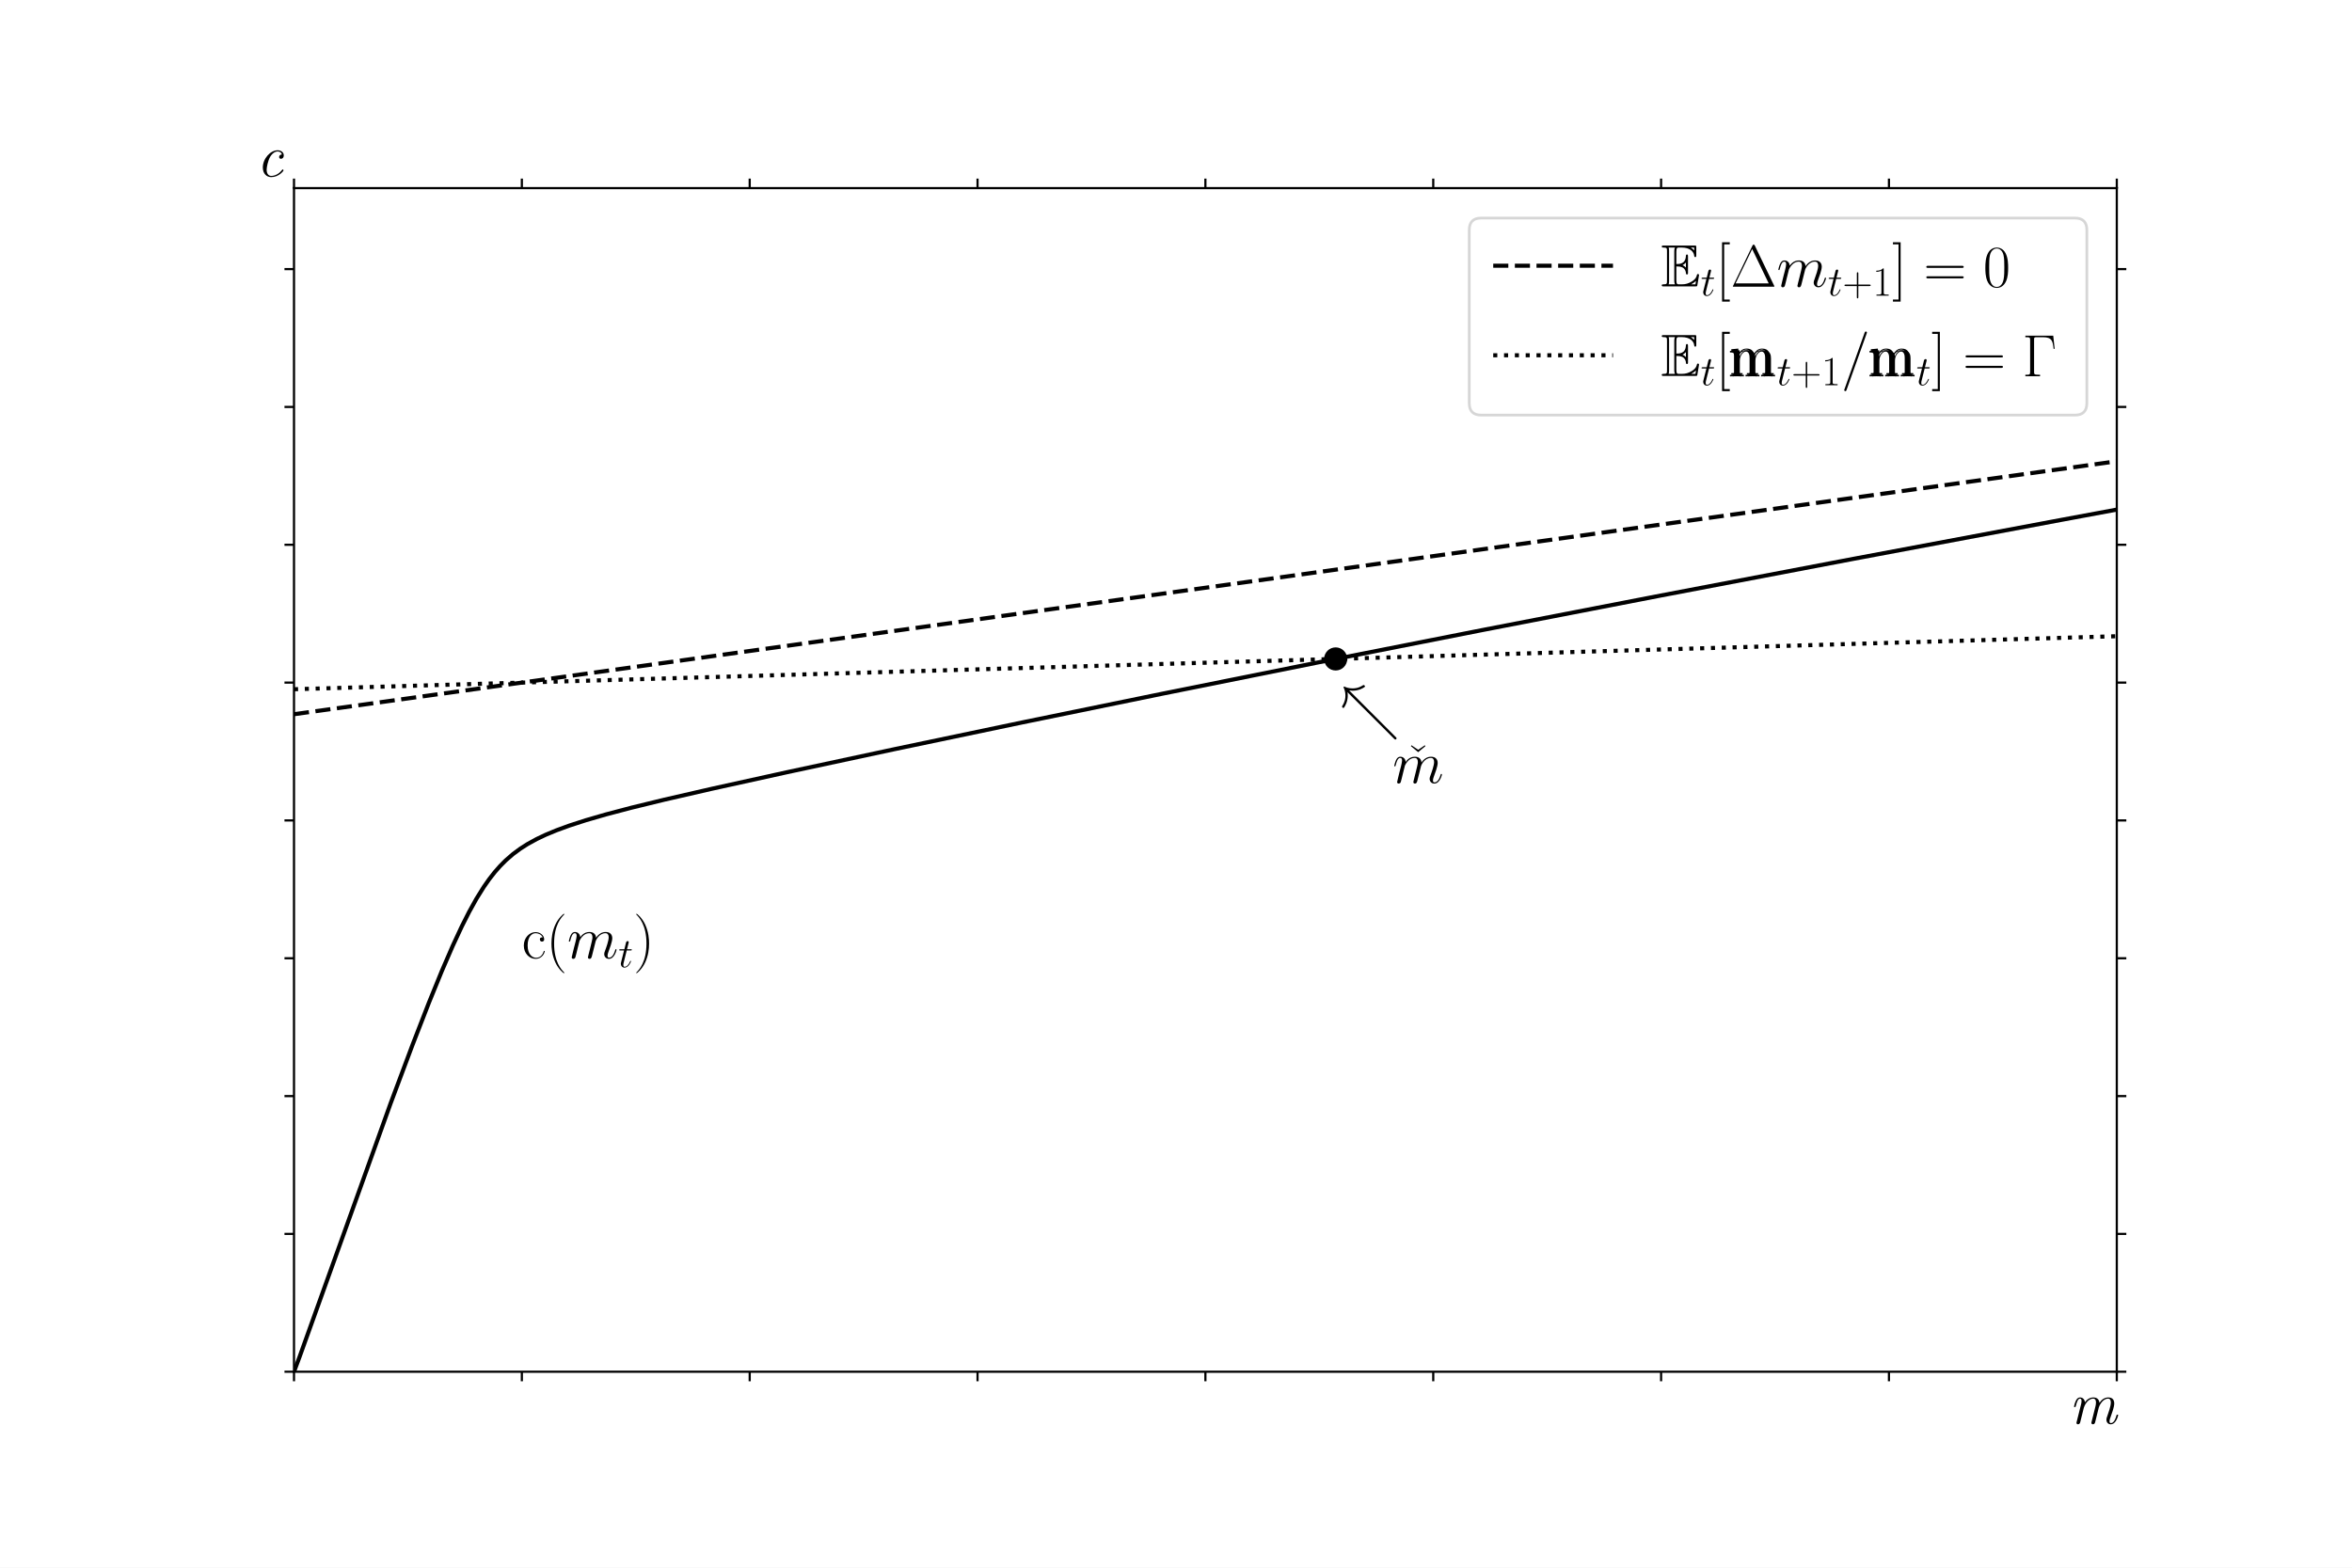
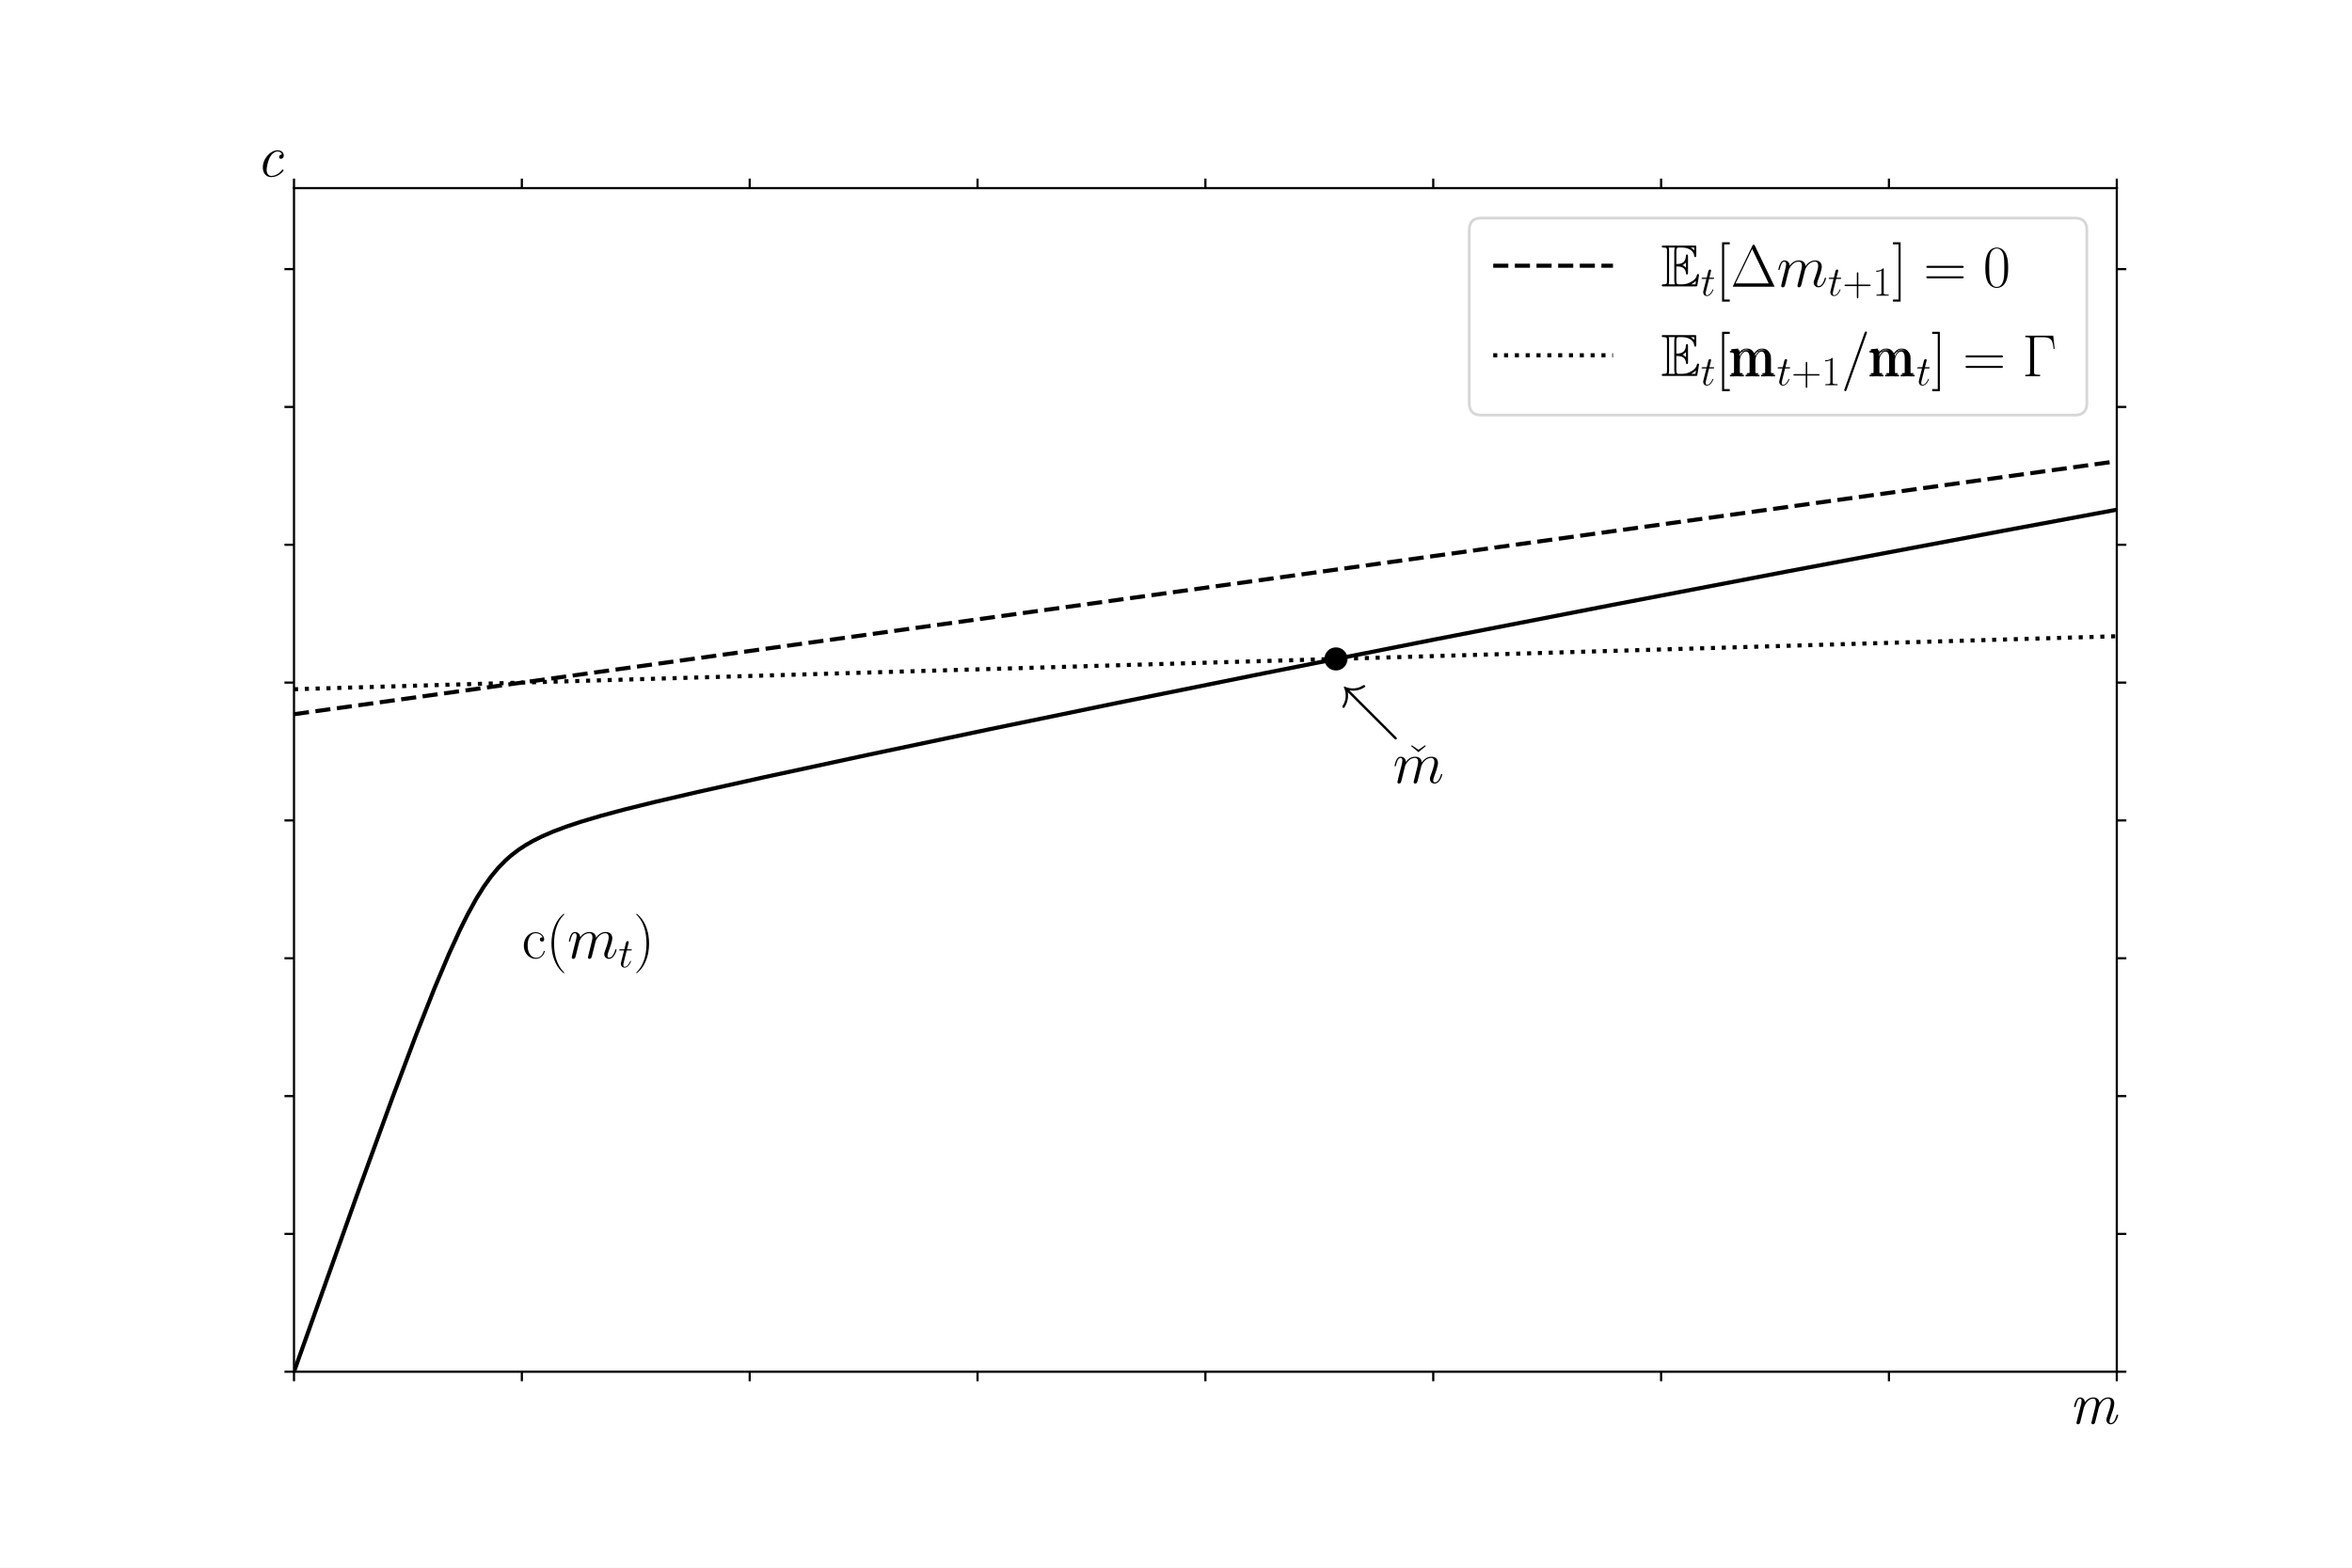
<svg xmlns="http://www.w3.org/2000/svg" xmlns:xlink="http://www.w3.org/1999/xlink" height="576pt" version="1.1" viewBox="0 0 864 576" width="864pt">
  <defs>
    <style type="text/css">*{stroke-linecap:butt;stroke-linejoin:round;}</style>
  </defs>
  <g id="figure_1">
    <g id="patch_1">
      <path d="M 0 576  L 864 576  L 864 0  L 0 0  z " style="fill:#ffffff;" />
    </g>
    <g id="axes_1">
      <g id="patch_2">
        <path d="M 108 504  L 777.6 504  L 777.6 69.12  L 108 69.12  z " style="fill:#ffffff;" />
      </g>
      <g id="matplotlib.axis_1">
        <g id="xtick_1">
          <g id="line2d_1">
            <defs>
-               <path d="M 0 0  L 0 3.5  " id="m453bd08177" style="stroke:#000000;stroke-width:0.8;" />
-             </defs>
-             <g>
-               <use style="stroke:#000000;stroke-width:0.8;" x="108" xlink:href="#m453bd08177" y="504" />
+               <path d="M 0 0  L 0 3.5  " id="me6f4c297c7" style="stroke:#000000;stroke-width:0.8;" />
+             </defs>
+             <g>
+               <use style="stroke:#000000;stroke-width:0.8;" x="108" xlink:href="#me6f4c297c7" y="504" />
            </g>
          </g>
          <g id="line2d_2">
            <defs>
-               <path d="M 0 0  L 0 -3.5  " id="md24f2a19c1" style="stroke:#000000;stroke-width:0.8;" />
-             </defs>
-             <g>
-               <use style="stroke:#000000;stroke-width:0.8;" x="108" xlink:href="#md24f2a19c1" y="69.12" />
+               <path d="M 0 0  L 0 -3.5  " id="m64a3163c78" style="stroke:#000000;stroke-width:0.8;" />
+             </defs>
+             <g>
+               <use style="stroke:#000000;stroke-width:0.8;" x="108" xlink:href="#m64a3163c78" y="69.12" />
            </g>
          </g>
        </g>
        <g id="xtick_2">
          <g id="line2d_3">
            <g>
-               <use style="stroke:#000000;stroke-width:0.8;" x="191.7" xlink:href="#m453bd08177" y="504" />
+               <use style="stroke:#000000;stroke-width:0.8;" x="191.7" xlink:href="#me6f4c297c7" y="504" />
            </g>
          </g>
          <g id="line2d_4">
            <g>
-               <use style="stroke:#000000;stroke-width:0.8;" x="191.7" xlink:href="#md24f2a19c1" y="69.12" />
+               <use style="stroke:#000000;stroke-width:0.8;" x="191.7" xlink:href="#m64a3163c78" y="69.12" />
            </g>
          </g>
        </g>
        <g id="xtick_3">
          <g id="line2d_5">
            <g>
-               <use style="stroke:#000000;stroke-width:0.8;" x="275.4" xlink:href="#m453bd08177" y="504" />
+               <use style="stroke:#000000;stroke-width:0.8;" x="275.4" xlink:href="#me6f4c297c7" y="504" />
            </g>
          </g>
          <g id="line2d_6">
            <g>
-               <use style="stroke:#000000;stroke-width:0.8;" x="275.4" xlink:href="#md24f2a19c1" y="69.12" />
+               <use style="stroke:#000000;stroke-width:0.8;" x="275.4" xlink:href="#m64a3163c78" y="69.12" />
            </g>
          </g>
        </g>
        <g id="xtick_4">
          <g id="line2d_7">
            <g>
-               <use style="stroke:#000000;stroke-width:0.8;" x="359.1" xlink:href="#m453bd08177" y="504" />
+               <use style="stroke:#000000;stroke-width:0.8;" x="359.1" xlink:href="#me6f4c297c7" y="504" />
            </g>
          </g>
          <g id="line2d_8">
            <g>
-               <use style="stroke:#000000;stroke-width:0.8;" x="359.1" xlink:href="#md24f2a19c1" y="69.12" />
+               <use style="stroke:#000000;stroke-width:0.8;" x="359.1" xlink:href="#m64a3163c78" y="69.12" />
            </g>
          </g>
        </g>
        <g id="xtick_5">
          <g id="line2d_9">
            <g>
-               <use style="stroke:#000000;stroke-width:0.8;" x="442.8" xlink:href="#m453bd08177" y="504" />
+               <use style="stroke:#000000;stroke-width:0.8;" x="442.8" xlink:href="#me6f4c297c7" y="504" />
            </g>
          </g>
          <g id="line2d_10">
            <g>
-               <use style="stroke:#000000;stroke-width:0.8;" x="442.8" xlink:href="#md24f2a19c1" y="69.12" />
+               <use style="stroke:#000000;stroke-width:0.8;" x="442.8" xlink:href="#m64a3163c78" y="69.12" />
            </g>
          </g>
        </g>
        <g id="xtick_6">
          <g id="line2d_11">
            <g>
-               <use style="stroke:#000000;stroke-width:0.8;" x="526.5" xlink:href="#m453bd08177" y="504" />
+               <use style="stroke:#000000;stroke-width:0.8;" x="526.5" xlink:href="#me6f4c297c7" y="504" />
            </g>
          </g>
          <g id="line2d_12">
            <g>
-               <use style="stroke:#000000;stroke-width:0.8;" x="526.5" xlink:href="#md24f2a19c1" y="69.12" />
+               <use style="stroke:#000000;stroke-width:0.8;" x="526.5" xlink:href="#m64a3163c78" y="69.12" />
            </g>
          </g>
        </g>
        <g id="xtick_7">
          <g id="line2d_13">
            <g>
-               <use style="stroke:#000000;stroke-width:0.8;" x="610.2" xlink:href="#m453bd08177" y="504" />
+               <use style="stroke:#000000;stroke-width:0.8;" x="610.2" xlink:href="#me6f4c297c7" y="504" />
            </g>
          </g>
          <g id="line2d_14">
            <g>
-               <use style="stroke:#000000;stroke-width:0.8;" x="610.2" xlink:href="#md24f2a19c1" y="69.12" />
+               <use style="stroke:#000000;stroke-width:0.8;" x="610.2" xlink:href="#m64a3163c78" y="69.12" />
            </g>
          </g>
        </g>
        <g id="xtick_8">
          <g id="line2d_15">
            <g>
-               <use style="stroke:#000000;stroke-width:0.8;" x="693.9" xlink:href="#m453bd08177" y="504" />
+               <use style="stroke:#000000;stroke-width:0.8;" x="693.9" xlink:href="#me6f4c297c7" y="504" />
            </g>
          </g>
          <g id="line2d_16">
            <g>
-               <use style="stroke:#000000;stroke-width:0.8;" x="693.9" xlink:href="#md24f2a19c1" y="69.12" />
+               <use style="stroke:#000000;stroke-width:0.8;" x="693.9" xlink:href="#m64a3163c78" y="69.12" />
            </g>
          </g>
        </g>
        <g id="xtick_9">
          <g id="line2d_17">
            <g>
-               <use style="stroke:#000000;stroke-width:0.8;" x="777.6" xlink:href="#m453bd08177" y="504" />
+               <use style="stroke:#000000;stroke-width:0.8;" x="777.6" xlink:href="#me6f4c297c7" y="504" />
            </g>
          </g>
          <g id="line2d_18">
            <g>
-               <use style="stroke:#000000;stroke-width:0.8;" x="777.6" xlink:href="#md24f2a19c1" y="69.12" />
+               <use style="stroke:#000000;stroke-width:0.8;" x="777.6" xlink:href="#m64a3163c78" y="69.12" />
            </g>
          </g>
        </g>
        <g id="text_1">
          <g transform="translate(760.0656 523.0932)scale(0.22 -0.22)">
            <defs>
              <path d="M 3187 1731  C 3226 1878 3571 2689 4186 2689  C 4480 2689 4480 2369 4480 2261  C 4480 1865 4198 1098 4090 786  C 4032 626 4006 568 4006 434  C 4006 128 4205 -64 4467 -64  C 5062 -64 5267 888 5267 913  C 5267 971 5210 971 5184 971  C 5107 971 5101 952 5075 856  C 5018 639 4845 64 4486 64  C 4390 64 4339 109 4339 255  C 4339 409 4410 607 4461 734  C 4627 1201 4845 1795 4845 2165  C 4845 2503 4698 2816 4205 2816  C 3808 2816 3488 2586 3258 2236  C 3219 2670 2918 2816 2611 2816  C 2240 2816 1926 2618 1696 2299  C 1677 2586 1478 2816 1184 2816  C 1037 2816 870 2753 736 2478  C 614 2242 531 1858 531 1846  C 531 1795 563 1782 621 1782  C 691 1782 698 1788 736 1935  C 832 2312 954 2689 1171 2689  C 1338 2689 1338 2503 1338 2427  C 1338 2305 1312 2165 1286 2076  L 819 211  C 794 121 794 115 794 89  C 794 13 845 -64 960 -64  C 1037 -64 1139 -19 1184 109  C 1197 172 1440 1130 1478 1290  C 1510 1431 1549 1565 1581 1705  C 1645 1941 1997 2689 2592 2689  C 2886 2689 2886 2363 2886 2261  C 2886 2133 2861 1993 2835 1878  L 2413 192  C 2394 121 2394 102 2394 89  C 2394 19 2445 -64 2560 -64  C 2707 -64 2771 51 2797 160  L 3187 1731  z " id="CMTI12-6d" transform="scale(0.015625)" />
            </defs>
            <use transform="scale(0.996264)" xlink:href="#CMTI12-6d" />
          </g>
        </g>
      </g>
      <g id="matplotlib.axis_2">
        <g id="ytick_1">
          <g id="line2d_19">
            <defs>
-               <path d="M 0 0  L -3.5 0  " id="m93cf5ee5a2" style="stroke:#000000;stroke-width:0.8;" />
-             </defs>
-             <g>
-               <use style="stroke:#000000;stroke-width:0.8;" x="108" xlink:href="#m93cf5ee5a2" y="504" />
+               <path d="M 0 0  L -3.5 0  " id="mdf4f1ec867" style="stroke:#000000;stroke-width:0.8;" />
+             </defs>
+             <g>
+               <use style="stroke:#000000;stroke-width:0.8;" x="108" xlink:href="#mdf4f1ec867" y="504" />
            </g>
          </g>
          <g id="line2d_20">
            <defs>
-               <path d="M 0 0  L 3.5 0  " id="m286b25345a" style="stroke:#000000;stroke-width:0.8;" />
-             </defs>
-             <g>
-               <use style="stroke:#000000;stroke-width:0.8;" x="777.6" xlink:href="#m286b25345a" y="504" />
+               <path d="M 0 0  L 3.5 0  " id="meace16e500" style="stroke:#000000;stroke-width:0.8;" />
+             </defs>
+             <g>
+               <use style="stroke:#000000;stroke-width:0.8;" x="777.6" xlink:href="#meace16e500" y="504" />
            </g>
          </g>
        </g>
        <g id="ytick_2">
          <g id="line2d_21">
            <g>
-               <use style="stroke:#000000;stroke-width:0.8;" x="108" xlink:href="#m93cf5ee5a2" y="453.36" />
+               <use style="stroke:#000000;stroke-width:0.8;" x="108" xlink:href="#mdf4f1ec867" y="453.36" />
            </g>
          </g>
          <g id="line2d_22">
            <g>
-               <use style="stroke:#000000;stroke-width:0.8;" x="777.6" xlink:href="#m286b25345a" y="453.36" />
+               <use style="stroke:#000000;stroke-width:0.8;" x="777.6" xlink:href="#meace16e500" y="453.36" />
            </g>
          </g>
        </g>
        <g id="ytick_3">
          <g id="line2d_23">
            <g>
-               <use style="stroke:#000000;stroke-width:0.8;" x="108" xlink:href="#m93cf5ee5a2" y="402.721" />
+               <use style="stroke:#000000;stroke-width:0.8;" x="108" xlink:href="#mdf4f1ec867" y="402.721" />
            </g>
          </g>
          <g id="line2d_24">
            <g>
-               <use style="stroke:#000000;stroke-width:0.8;" x="777.6" xlink:href="#m286b25345a" y="402.721" />
+               <use style="stroke:#000000;stroke-width:0.8;" x="777.6" xlink:href="#meace16e500" y="402.721" />
            </g>
          </g>
        </g>
        <g id="ytick_4">
          <g id="line2d_25">
            <g>
-               <use style="stroke:#000000;stroke-width:0.8;" x="108" xlink:href="#m93cf5ee5a2" y="352.081" />
+               <use style="stroke:#000000;stroke-width:0.8;" x="108" xlink:href="#mdf4f1ec867" y="352.081" />
            </g>
          </g>
          <g id="line2d_26">
            <g>
-               <use style="stroke:#000000;stroke-width:0.8;" x="777.6" xlink:href="#m286b25345a" y="352.081" />
+               <use style="stroke:#000000;stroke-width:0.8;" x="777.6" xlink:href="#meace16e500" y="352.081" />
            </g>
          </g>
        </g>
        <g id="ytick_5">
          <g id="line2d_27">
            <g>
-               <use style="stroke:#000000;stroke-width:0.8;" x="108" xlink:href="#m93cf5ee5a2" y="301.442" />
+               <use style="stroke:#000000;stroke-width:0.8;" x="108" xlink:href="#mdf4f1ec867" y="301.442" />
            </g>
          </g>
          <g id="line2d_28">
            <g>
-               <use style="stroke:#000000;stroke-width:0.8;" x="777.6" xlink:href="#m286b25345a" y="301.442" />
+               <use style="stroke:#000000;stroke-width:0.8;" x="777.6" xlink:href="#meace16e500" y="301.442" />
            </g>
          </g>
        </g>
        <g id="ytick_6">
          <g id="line2d_29">
            <g>
-               <use style="stroke:#000000;stroke-width:0.8;" x="108" xlink:href="#m93cf5ee5a2" y="250.802" />
+               <use style="stroke:#000000;stroke-width:0.8;" x="108" xlink:href="#mdf4f1ec867" y="250.802" />
            </g>
          </g>
          <g id="line2d_30">
            <g>
-               <use style="stroke:#000000;stroke-width:0.8;" x="777.6" xlink:href="#m286b25345a" y="250.802" />
+               <use style="stroke:#000000;stroke-width:0.8;" x="777.6" xlink:href="#meace16e500" y="250.802" />
            </g>
          </g>
        </g>
        <g id="ytick_7">
          <g id="line2d_31">
            <g>
-               <use style="stroke:#000000;stroke-width:0.8;" x="108" xlink:href="#m93cf5ee5a2" y="200.163" />
+               <use style="stroke:#000000;stroke-width:0.8;" x="108" xlink:href="#mdf4f1ec867" y="200.163" />
            </g>
          </g>
          <g id="line2d_32">
            <g>
-               <use style="stroke:#000000;stroke-width:0.8;" x="777.6" xlink:href="#m286b25345a" y="200.163" />
+               <use style="stroke:#000000;stroke-width:0.8;" x="777.6" xlink:href="#meace16e500" y="200.163" />
            </g>
          </g>
        </g>
        <g id="ytick_8">
          <g id="line2d_33">
            <g>
-               <use style="stroke:#000000;stroke-width:0.8;" x="108" xlink:href="#m93cf5ee5a2" y="149.523" />
+               <use style="stroke:#000000;stroke-width:0.8;" x="108" xlink:href="#mdf4f1ec867" y="149.523" />
            </g>
          </g>
          <g id="line2d_34">
            <g>
-               <use style="stroke:#000000;stroke-width:0.8;" x="777.6" xlink:href="#m286b25345a" y="149.523" />
+               <use style="stroke:#000000;stroke-width:0.8;" x="777.6" xlink:href="#meace16e500" y="149.523" />
            </g>
          </g>
        </g>
        <g id="ytick_9">
          <g id="line2d_35">
            <g>
-               <use style="stroke:#000000;stroke-width:0.8;" x="108" xlink:href="#m93cf5ee5a2" y="98.884" />
+               <use style="stroke:#000000;stroke-width:0.8;" x="108" xlink:href="#mdf4f1ec867" y="98.884" />
            </g>
          </g>
          <g id="line2d_36">
            <g>
-               <use style="stroke:#000000;stroke-width:0.8;" x="777.6" xlink:href="#m286b25345a" y="98.884" />
+               <use style="stroke:#000000;stroke-width:0.8;" x="777.6" xlink:href="#meace16e500" y="98.884" />
            </g>
          </g>
        </g>
        <g id="text_2">
          <g transform="translate(94.13689 64.85739)scale(0.22 -0.22)">
            <defs>
              <path d="M 2752 2368  C 2592 2368 2451 2246 2451 2093  C 2451 1933 2592 1902 2650 1902  C 2714 1902 2950 1940 2950 2275  C 2950 2578 2682 2816 2291 2816  C 1510 2816 704 1916 704 971  C 704 319 1094 -64 1606 -64  C 2400 -64 2925 578 2925 668  C 2925 712 2874 763 2835 763  C 2816 763 2810 757 2758 700  C 2419 242 1939 64 1613 64  C 1286 64 1114 351 1114 728  C 1114 1022 1267 1724 1478 2088  C 1696 2472 2010 2689 2285 2689  C 2323 2689 2662 2689 2752 2368  z " id="CMTI12-63" transform="scale(0.015625)" />
            </defs>
            <use transform="scale(0.996264)" xlink:href="#CMTI12-63" />
          </g>
        </g>
      </g>
      <g id="line2d_37">
-         <path clip-path="url(#pef5b5a3e68)" d="M 108 504  L 110.011 498.631  L 143.524 405.295  L 151.568 383.821  L 157.6 368.305  L 162.292 356.798  L 166.314 347.51  L 169.665 340.322  L 172.346 335.024  L 175.027 330.199  L 177.708 325.895  L 179.719 323.022  L 181.73 320.452  L 183.741 318.17  L 185.751 316.151  L 188.432 313.821  L 191.114 311.835  L 193.795 310.124  L 197.146 308.285  L 200.497 306.696  L 204.519 305.028  L 209.211 303.315  L 215.243 301.364  L 222.616 299.227  L 232 296.755  L 244.065 293.815  L 261.492 289.814  L 288.973 283.757  L 328.519 275.278  L 375.438 265.449  L 427.049 254.869  L 483.351 243.558  L 544.346 231.535  L 610.032 218.816  L 681.081 205.288  L 757.492 190.966  L 777.6 187.233  L 777.6 187.233  " style="fill:none;stroke:#000000;stroke-linecap:square;stroke-width:1.5;" />
+         <path clip-path="url(#pc0f4ae0aee)" d="M 108 504  L 131.459 438.164  L 144.195 403.211  L 152.908 380.074  L 159.611 363.089  L 164.973 350.375  L 168.995 341.597  L 171.676 336.19  L 175.027 330.096  L 177.708 325.804  L 180.389 322.053  L 183.07 318.827  L 185.751 316.097  L 187.762 314.315  L 190.443 312.265  L 193.124 310.499  L 195.805 308.96  L 199.157 307.288  L 203.178 305.547  L 207.87 303.777  L 213.232 301.986  L 220.605 299.789  L 229.319 297.443  L 240.714 294.618  L 256.13 291.032  L 280.93 285.518  L 318.465 277.424  L 362.703 268.107  L 410.292 258.294  L 465.254 247.186  L 526.919 234.968  L 591.935 222.322  L 656.281 210.012  L 736.043 194.995  L 777.6 187.268  L 777.6 187.268  " style="fill:none;stroke:#000000;stroke-linecap:square;stroke-width:1.5;" />
      </g>
      <g id="line2d_38">
-         <path clip-path="url(#pef5b5a3e68)" d="M 108 262.42  L 777.6 169.477  L 777.6 169.477  " style="fill:none;stroke:#000000;stroke-dasharray:5.55,2.4;stroke-dashoffset:0;stroke-width:1.5;" />
+         <path clip-path="url(#pc0f4ae0aee)" d="M 108 262.42  L 777.6 169.477  L 777.6 169.477  " style="fill:none;stroke:#000000;stroke-dasharray:5.55,2.4;stroke-dashoffset:0;stroke-width:1.5;" />
      </g>
      <g id="line2d_39">
-         <path clip-path="url(#pef5b5a3e68)" d="M 108 253.237  L 777.6 233.76  L 777.6 233.76  " style="fill:none;stroke:#000000;stroke-dasharray:1.5,2.475;stroke-dashoffset:0;stroke-width:1.5;" />
+         <path clip-path="url(#pc0f4ae0aee)" d="M 108 253.237  L 777.6 233.76  L 777.6 233.76  " style="fill:none;stroke:#000000;stroke-dasharray:1.5,2.475;stroke-dashoffset:0;stroke-width:1.5;" />
      </g>
      <g id="line2d_40">
-         <path clip-path="url(#pef5b5a3e68)" d="M 490.654 242.107  " style="fill:none;stroke:#000000;stroke-linecap:square;stroke-width:1.5;" />
+         <path clip-path="url(#pc0f4ae0aee)" d="M 490.76 242.103  " style="fill:none;stroke:#000000;stroke-linecap:square;stroke-width:1.5;" />
        <defs>
-           <path d="M 0 3.75  C 0.995 3.75 1.948 3.355 2.652 2.652  C 3.355 1.948 3.75 0.995 3.75 0  C 3.75 -0.995 3.355 -1.948 2.652 -2.652  C 1.948 -3.355 0.995 -3.75 0 -3.75  C -0.995 -3.75 -1.948 -3.355 -2.652 -2.652  C -3.355 -1.948 -3.75 -0.995 -3.75 0  C -3.75 0.995 -3.355 1.948 -2.652 2.652  C -1.948 3.355 -0.995 3.75 0 3.75  z " id="md5b07ef078" style="stroke:#000000;" />
+           <path d="M 0 3.75  C 0.995 3.75 1.948 3.355 2.652 2.652  C 3.355 1.948 3.75 0.995 3.75 0  C 3.75 -0.995 3.355 -1.948 2.652 -2.652  C 1.948 -3.355 0.995 -3.75 0 -3.75  C -0.995 -3.75 -1.948 -3.355 -2.652 -2.652  C -3.355 -1.948 -3.75 -0.995 -3.75 0  C -3.75 0.995 -3.355 1.948 -2.652 2.652  C -1.948 3.355 -0.995 3.75 0 3.75  z " id="m0bfeea0c5c" style="stroke:#000000;" />
        </defs>
-         <g clip-path="url(#pef5b5a3e68)">
-           <use style="stroke:#000000;" x="490.654" xlink:href="#md5b07ef078" y="242.107" />
+         <g clip-path="url(#pc0f4ae0aee)">
+           <use style="stroke:#000000;" x="490.76" xlink:href="#m0bfeea0c5c" y="242.103" />
        </g>
      </g>
      <g id="patch_3">
        <path d="M 108 504  L 108 69.12  " style="fill:none;stroke:#000000;stroke-linecap:square;stroke-linejoin:miter;stroke-width:0.8;" />
      </g>
      <g id="patch_4">
        <path d="M 777.6 504  L 777.6 69.12  " style="fill:none;stroke:#000000;stroke-linecap:square;stroke-linejoin:miter;stroke-width:0.8;" />
      </g>
      <g id="patch_5">
        <path d="M 108 504  L 777.6 504  " style="fill:none;stroke:#000000;stroke-linecap:square;stroke-linejoin:miter;stroke-width:0.8;" />
      </g>
      <g id="patch_6">
        <path d="M 108 69.12  L 777.6 69.12  " style="fill:none;stroke:#000000;stroke-linecap:square;stroke-linejoin:miter;stroke-width:0.8;" />
      </g>
      <g id="text_3">
        <g transform="translate(191.7 352.0813)scale(0.22 -0.22)">
          <defs>
            <path d="M 2234 2240  C 2112 2240 1933 2240 1933 2017  C 1933 1838 2080 1787 2163 1787  C 2208 1787 2394 1807 2394 2024  C 2394 2467 1958 2803 1466 2803  C 787 2803 211 2178 211 1363  C 211 516 813 -64 1466 -64  C 2259 -64 2458 677 2458 748  C 2458 774 2451 793 2406 793  C 2362 793 2355 787 2330 703  C 2163 180 1798 51 1523 51  C 1114 51 621 427 621 1369  C 621 2338 1094 2688 1472 2688  C 1722 2688 2093 2573 2234 2240  z " id="CMR17-63" transform="scale(0.015625)" />
            <path d="M 1958 -1561  C 1958 -1555 1958 -1542 1939 -1523  C 1645 -1224 858 -407 858 1581  C 858 3569 1632 4379 1946 4697  C 1946 4704 1958 4717 1958 4736  C 1958 4755 1939 4768 1914 4768  C 1843 4768 1299 4296 986 3594  C 666 2887 576 2199 576 1588  C 576 1128 621 351 1005 -471  C 1312 -1135 1837 -1600 1914 -1600  C 1946 -1600 1958 -1587 1958 -1561  z " id="CMR17-28" transform="scale(0.015625)" />
            <path d="M 1318 1871  C 1331 1910 1491 2229 1728 2433  C 1894 2586 2112 2689 2362 2689  C 2618 2689 2707 2497 2707 2242  C 2707 2203 2707 2076 2630 1775  L 2470 1118  C 2419 926 2298 453 2285 383  C 2259 287 2221 121 2221 96  C 2221 6 2291 -64 2387 -64  C 2579 -64 2611 83 2669 313  L 3053 1839  C 3066 1890 3398 2689 4102 2689  C 4358 2689 4448 2497 4448 2242  C 4448 1884 4198 1188 4058 805  C 4000 651 3968 568 3968 453  C 3968 166 4166 -64 4474 -64  C 5069 -64 5293 875 5293 913  C 5293 945 5267 971 5229 971  C 5171 971 5165 952 5133 843  C 4986 332 4749 64 4493 64  C 4429 64 4326 64 4326 269  C 4326 436 4403 640 4429 710  C 4544 1018 4832 1773 4832 2145  C 4832 2528 4608 2816 4122 2816  C 3693 2816 3347 2574 3091 2197  C 3072 2542 2861 2816 2381 2816  C 1811 2816 1510 2415 1395 2255  C 1376 2618 1114 2816 832 2816  C 646 2816 499 2727 378 2484  C 262 2254 173 1865 173 1839  C 173 1814 198 1782 243 1782  C 294 1782 301 1788 339 1935  C 435 2312 557 2689 813 2689  C 960 2689 1011 2586 1011 2395  C 1011 2254 947 2005 902 1807  L 723 1118  C 698 996 627 709 595 594  C 550 428 480 128 480 96  C 480 6 550 -64 646 -64  C 723 -64 813 -26 864 70  C 877 102 934 326 966 453  L 1107 1028  L 1318 1871  z " id="CMMI12-6d" transform="scale(0.015625)" />
            <path d="M 1286 2566  L 1875 2566  C 1997 2566 2061 2566 2061 2681  C 2061 2752 2022 2752 1894 2752  L 1331 2752  L 1568 3692  C 1594 3781 1594 3794 1594 3840  C 1594 3943 1510 4000 1427 4000  C 1376 4000 1229 3981 1178 3775  L 928 2752  L 326 2752  C 198 2752 141 2752 141 2630  C 141 2566 186 2566 307 2566  L 877 2566  L 454 881  C 403 658 384 594 384 511  C 384 211 595 -64 954 -64  C 1600 -64 1946 868 1946 912  C 1946 951 1920 970 1882 970  C 1869 970 1843 970 1830 944  C 1824 938 1818 931 1773 829  C 1638 511 1344 64 973 64  C 781 64 768 224 768 364  C 768 370 768 492 787 568  L 1286 2566  z " id="CMMI12-74" transform="scale(0.015625)" />
            <path d="M 1683 1581  C 1683 2040 1638 2817 1254 3639  C 947 4303 422 4768 346 4768  C 326 4768 301 4761 301 4729  C 301 4717 307 4710 314 4697  C 621 4378 1402 3568 1402 1584  C 1402 -407 627 -1217 314 -1537  C 307 -1549 301 -1556 301 -1568  C 301 -1600 326 -1600 346 -1600  C 416 -1600 960 -1128 1274 -426  C 1594 281 1683 969 1683 1581  z " id="CMR17-29" transform="scale(0.015625)" />
          </defs>
          <use transform="scale(0.996264)" xlink:href="#CMR17-63" />
          <use transform="translate(40.48566 0)scale(0.996264)" xlink:href="#CMR17-28" />
          <use transform="translate(75.76643 0)scale(0.996264)" xlink:href="#CMMI12-6d" />
          <use transform="translate(161.0937 -14.94392)scale(0.697382)" xlink:href="#CMMI12-74" />
          <use transform="translate(186.2501 0)scale(0.996264)" xlink:href="#CMR17-29" />
        </g>
      </g>
      <g id="text_4">
-         <g transform="translate(492.3276 267.4263)scale(0.22 -0.22)">
+         <g transform="translate(492.4343 267.4232)scale(0.22 -0.22)">
          <defs>
            <path d="M 960 4015  C 1069 3996 1216 3983 1331 3983  C 1459 3983 1773 3996 2144 4130  C 2189 4150 2662 4349 2662 4451  C 2662 4496 2560 4598 2515 4598  C 2490 4598 2470 4591 2432 4566  C 1926 4233 1485 4233 1325 4233  C 934 4233 646 4335 499 4406  C 461 4425 442 4431 422 4431  C 384 4431 358 4406 358 4367  C 358 4354 358 4342 378 4290  C 461 4118 557 3836 557 3465  C 557 3196 518 2812 224 2358  C 198 2313 192 2300 192 2274  C 192 2230 294 2127 339 2127  C 429 2127 608 2524 659 2646  C 794 3004 806 3311 806 3458  C 806 3663 806 3670 774 3830  L 5773 -1162  C 5850 -1239 5862 -1252 5914 -1252  C 5990 -1252 6042 -1188 6042 -1124  C 6042 -1073 6029 -1060 5946 -977  L 960 4015  z " id="CMSY10-2d" transform="scale(0.015625)" />
          </defs>
          <use transform="scale(0.996264)" xlink:href="#CMSY10-2d" />
        </g>
      </g>
      <g id="text_5">
-         <g transform="translate(511.5786 287.6821)scale(0.22 -0.22)">
+         <g transform="translate(511.6852 287.679)scale(0.22 -0.22)">
          <defs>
            <path d="M 1466 3561  L 749 4045  L 685 3956  L 1466 3306  L 2246 3956  L 2182 4045  L 1466 3561  z " id="CMR17-14" transform="scale(0.015625)" />
          </defs>
          <use transform="translate(19.81838 0.006461)scale(0.996264)" xlink:href="#CMR17-14" />
          <use transform="scale(0.996264)" xlink:href="#CMMI12-6d" />
        </g>
      </g>
      <g id="legend_1">
        <g id="patch_7">
          <path d="M 544.128 152.518  L 762.2 152.518  Q 766.6 152.518 766.6 148.118  L 766.6 84.52  Q 766.6 80.12 762.2 80.12  L 544.128 80.12  Q 539.728 80.12 539.728 84.52  L 539.728 148.118  Q 539.728 152.518 544.128 152.518  z " style="fill:#ffffff;opacity:0.8;stroke:#cccccc;stroke-linejoin:miter;" />
        </g>
        <g id="line2d_41">
          <path d="M 548.528 97.639  L 592.528 97.639  " style="fill:none;stroke:#000000;stroke-dasharray:5.55,2.4;stroke-dashoffset:0;stroke-width:1.5;" />
        </g>
        <g id="line2d_42" />
        <g id="text_6">
          <g transform="translate(610.1278 105.3386)scale(0.22 -0.22)">
            <defs>
              <path d="M 1658 2176  C 1818 2176 2125 2176 2349 2046  C 2656 1853 2682 1517 2682 1480  C 2688 1393 2688 1312 2797 1312  C 2906 1312 2906 1401 2906 1517  L 2906 3251  C 2906 3353 2906 3456 2797 3456  C 2688 3456 2682 3355 2682 3301  C 2643 2432 1990 2432 1658 2432  L 1658 3772  C 1658 4198 1779 4198 1933 4198  L 2240 4198  C 3104 4198 3533 3759 3571 3320  C 3578 3269 3584 3174 3686 3174  C 3795 3174 3795 3276 3795 3385  L 3795 4218  C 3795 4416 3782 4416 3584 4416  L 307 4416  C 192 4416 90 4416 90 4304  C 90 4198 211 4198 262 4198  C 627 4198 653 4147 653 3832  L 653 622  C 653 320 634 256 294 256  C 198 256 90 256 90 147  C 90 32 192 32 307 32  L 3699 32  C 3821 32 3885 32 3904 123  C 3910 129 4090 1213 4090 1245  C 4090 1316 4032 1362 3981 1362  C 3891 1362 3866 1278 3866 1271  C 3827 1102 3763 828 3296 549  C 2963 347 2637 256 2285 256  L 1933 256  C 1779 256 1658 256 1658 684  L 1658 2176  z M 3571 4198  L 3571 3896  C 3462 4015 3341 4116 3206 4198  L 3571 4198  z M 2323 2315  C 2426 2360 2566 2456 2682 2590  L 2682 2052  C 2528 2225 2330 2308 2323 2308  L 2323 2315  z M 877 3845  C 877 3923 877 4083 826 4198  L 1504 4198  C 1434 4051 1434 3839 1434 3781  L 1434 673  C 1434 442 1478 314 1504 256  L 826 256  C 877 371 877 531 877 609  L 877 3845  z M 3258 256  L 3258 262  C 3462 367 3635 504 3763 621  C 3757 596 3712 308 3706 256  L 3258 256  z " id="MSBM10-45" transform="scale(0.015625)" />
              <path d="M 1504 -1600  L 1504 -1377  L 902 -1377  L 902 4544  L 1504 4544  L 1504 4767  L 678 4767  L 678 -1600  L 1504 -1600  z " id="CMR17-5b" transform="scale(0.015625)" />
              <path d="M 2598 4403  C 2547 4512 2522 4512 2470 4512  C 2394 4512 2387 4499 2342 4409  L 269 109  C 262 96 237 38 237 32  C 237 6 243 0 358 0  L 4576 0  C 4691 0 4698 6 4698 32  C 4698 38 4672 96 4666 109  L 2598 4403  z M 2310 4038  L 4083 358  L 531 358  L 2310 4038  z " id="CMR17-1" transform="scale(0.015625)" />
              <path d="M 2413 1472  L 4109 1472  C 4198 1472 4307 1472 4307 1580  C 4307 1695 4205 1695 4109 1695  L 2413 1695  L 2413 3386  C 2413 3475 2413 3584 2304 3584  C 2189 3584 2189 3482 2189 3386  L 2189 1695  L 493 1695  C 403 1695 294 1695 294 1587  C 294 1472 397 1472 493 1472  L 2189 1472  L 2189 -218  C 2189 -307 2189 -416 2298 -416  C 2413 -416 2413 -314 2413 -218  L 2413 1472  z " id="CMR17-2b" transform="scale(0.015625)" />
              <path d="M 1702 4058  C 1702 4192 1696 4192 1606 4192  C 1357 3916 979 3827 621 3827  C 602 3827 570 3827 563 3808  C 557 3795 557 3782 557 3648  C 755 3648 1088 3686 1344 3839  L 1344 461  C 1344 236 1331 160 781 160  L 589 160  L 589 0  C 896 0 1216 0 1523 0  C 1830 0 2150 0 2458 0  L 2458 160  L 2266 160  C 1715 160 1702 230 1702 458  L 1702 4058  z " id="CMR17-31" transform="scale(0.015625)" />
              <path d="M 915 4767  L 90 4767  L 90 4544  L 691 4544  L 691 -1377  L 90 -1377  L 90 -1600  L 915 -1600  L 915 4767  z " id="CMR17-5d" transform="scale(0.015625)" />
              <path d="M 4115 2017  C 4211 2017 4307 2017 4307 2125  C 4307 2240 4198 2240 4090 2240  L 512 2240  C 403 2240 294 2240 294 2125  C 294 2017 390 2017 486 2017  L 4115 2017  z M 4090 896  C 4198 896 4307 896 4307 1011  C 4307 1119 4211 1119 4115 1119  L 486 1119  C 390 1119 294 1119 294 1011  C 294 896 403 896 512 896  L 4090 896  z " id="CMR17-3d" transform="scale(0.015625)" />
              <path d="M 2688 2025  C 2688 2416 2682 3080 2413 3591  C 2176 4039 1798 4198 1466 4198  C 1158 4198 768 4058 525 3597  C 269 3118 243 2524 243 2025  C 243 1661 250 1106 448 619  C 723 -39 1216 -128 1466 -128  C 1760 -128 2208 -7 2470 600  C 2662 1042 2688 1559 2688 2025  z M 1466 -26  C 1056 -26 813 325 723 812  C 653 1188 653 1738 653 2096  C 653 2588 653 2997 736 3387  C 858 3929 1216 4096 1466 4096  C 1728 4096 2067 3923 2189 3400  C 2272 3036 2278 2607 2278 2096  C 2278 1680 2278 1169 2202 792  C 2067 95 1690 -26 1466 -26  z " id="CMR17-30" transform="scale(0.015625)" />
            </defs>
            <use transform="scale(0.996264)" xlink:href="#MSBM10-45" />
            <use transform="translate(66.41782 -14.94392)scale(0.697382)" xlink:href="#CMMI12-74" />
            <use transform="translate(91.57426 0)scale(0.996264)" xlink:href="#CMR17-5b" />
            <use transform="translate(116.4453 0)scale(0.996264)" xlink:href="#CMR17-1" />
            <use transform="translate(193.3649 0)scale(0.996264)" xlink:href="#CMMI12-6d" />
            <use transform="translate(278.6921 -14.94392)scale(0.697382)" xlink:href="#CMMI12-74" />
            <use transform="translate(303.3504 -14.94392)scale(0.697382)" xlink:href="#CMR17-2b" />
            <use transform="translate(353.5506 -14.94392)scale(0.697382)" xlink:href="#CMR17-31" />
            <use transform="translate(386.0319 0)scale(0.996264)" xlink:href="#CMR17-5d" />
            <use transform="translate(438.577 0)scale(0.996264)" xlink:href="#CMR17-3d" />
            <use transform="translate(537.9658 0)scale(0.996264)" xlink:href="#CMR17-30" />
          </g>
        </g>
        <g id="line2d_43">
          <path d="M 548.528 130.538  L 592.528 130.538  " style="fill:none;stroke:#000000;stroke-dasharray:1.5,2.475;stroke-dashoffset:0;stroke-width:1.5;" />
        </g>
        <g id="line2d_44" />
        <g id="text_7">
          <g transform="translate(610.1278 138.2381)scale(0.22 -0.22)">
            <defs>
              <path d="M 4326 1933  C 4326 2252 4269 2790 3507 2790  C 3072 2790 2771 2496 2656 2151  L 2650 2151  C 2573 2676 2195 2790 1837 2790  C 1331 2790 1069 2400 973 2144  L 966 2144  L 966 2790  L 211 2720  L 211 2554  C 589 2554 646 2515 646 2208  L 646 428  C 646 184 621 153 211 153  L 211 -13  C 365 0 646 0 813 0  C 979 0 1267 0 1421 -13  L 1421 153  C 1011 153 986 178 986 428  L 986 1658  C 986 2247 1344 2688 1792 2688  C 2266 2688 2317 2266 2317 1958  L 2317 428  C 2317 184 2291 153 1882 153  L 1882 -13  C 2035 0 2317 0 2483 0  C 2650 0 2938 0 3091 -13  L 3091 153  C 2682 153 2656 178 2656 428  L 2656 1658  C 2656 2247 3014 2688 3462 2688  C 3936 2688 3987 2266 3987 1958  L 3987 428  C 3987 184 3962 153 3552 153  L 3552 -13  C 3706 0 3987 0 4154 0  C 4320 0 4608 0 4762 -13  L 4762 153  C 4352 153 4326 178 4326 428  L 4326 1933  z " id="CMR17-6d" transform="scale(0.015625)" />
              <path d="M 2746 4562  C 2746 4569 2784 4666 2784 4678  C 2784 4755 2720 4800 2669 4800  C 2637 4800 2579 4800 2528 4659  L 384 -1363  C 384 -1370 346 -1465 346 -1478  C 346 -1555 410 -1600 461 -1600  C 499 -1600 557 -1593 602 -1459  L 2746 4562  z " id="CMMI12-3d" transform="scale(0.015625)" />
              <path d="M 3315 4352  L 326 4352  L 326 4186  C 768 4186 838 4186 838 3898  L 838 448  C 838 160 768 160 326 160  L 326 0  C 512 0 870 0 1069 0  C 1331 0 1638 0 1901 0  L 1901 160  L 1760 160  C 1274 160 1261 224 1261 455  L 1261 3936  C 1261 4154 1274 4186 1530 4186  L 2234 4186  C 3206 4186 3258 3738 3354 2938  L 3469 2938  L 3315 4352  z " id="CMR17-0" transform="scale(0.015625)" />
            </defs>
            <use transform="scale(0.996264)" xlink:href="#MSBM10-45" />
            <use transform="translate(66.41782 -14.94392)scale(0.697382)" xlink:href="#CMMI12-74" />
            <use transform="translate(91.57426 0)scale(0.996264)" xlink:href="#CMR17-5b" />
            <use transform="translate(112.0175 0)scale(0.996264)" xlink:href="#CMR17-6d" />
            <use transform="translate(114.2313 2.767393)scale(0.996264)" xlink:href="#CMR17-6d" />
            <use transform="translate(116.4452 0)scale(0.996264)" xlink:href="#CMR17-6d" />
            <use transform="translate(193.3648 -14.94392)scale(0.697382)" xlink:href="#CMMI12-74" />
            <use transform="translate(218.0231 -14.94392)scale(0.697382)" xlink:href="#CMR17-2b" />
            <use transform="translate(268.2233 -14.94392)scale(0.697382)" xlink:href="#CMR17-31" />
            <use transform="translate(300.7046 0)scale(0.996264)" xlink:href="#CMMI12-3d" />
            <use transform="translate(345.0516 0)scale(0.996264)" xlink:href="#CMR17-6d" />
            <use transform="translate(347.2655 2.767393)scale(0.996264)" xlink:href="#CMR17-6d" />
            <use transform="translate(349.4794 0)scale(0.996264)" xlink:href="#CMR17-6d" />
            <use transform="translate(426.399 -14.94392)scale(0.697382)" xlink:href="#CMMI12-74" />
            <use transform="translate(451.5554 0)scale(0.996264)" xlink:href="#CMR17-5d" />
            <use transform="translate(504.1005 0)scale(0.996264)" xlink:href="#CMR17-3d" />
            <use transform="translate(603.4893 0)scale(0.996264)" xlink:href="#CMR17-0" />
          </g>
        </g>
      </g>
    </g>
  </g>
  <defs>
-     <clipPath id="pef5b5a3e68">
+     <clipPath id="pc0f4ae0aee">
      <rect height="434.88" width="669.6" x="108" y="69.12" />
    </clipPath>
  </defs>
</svg>
